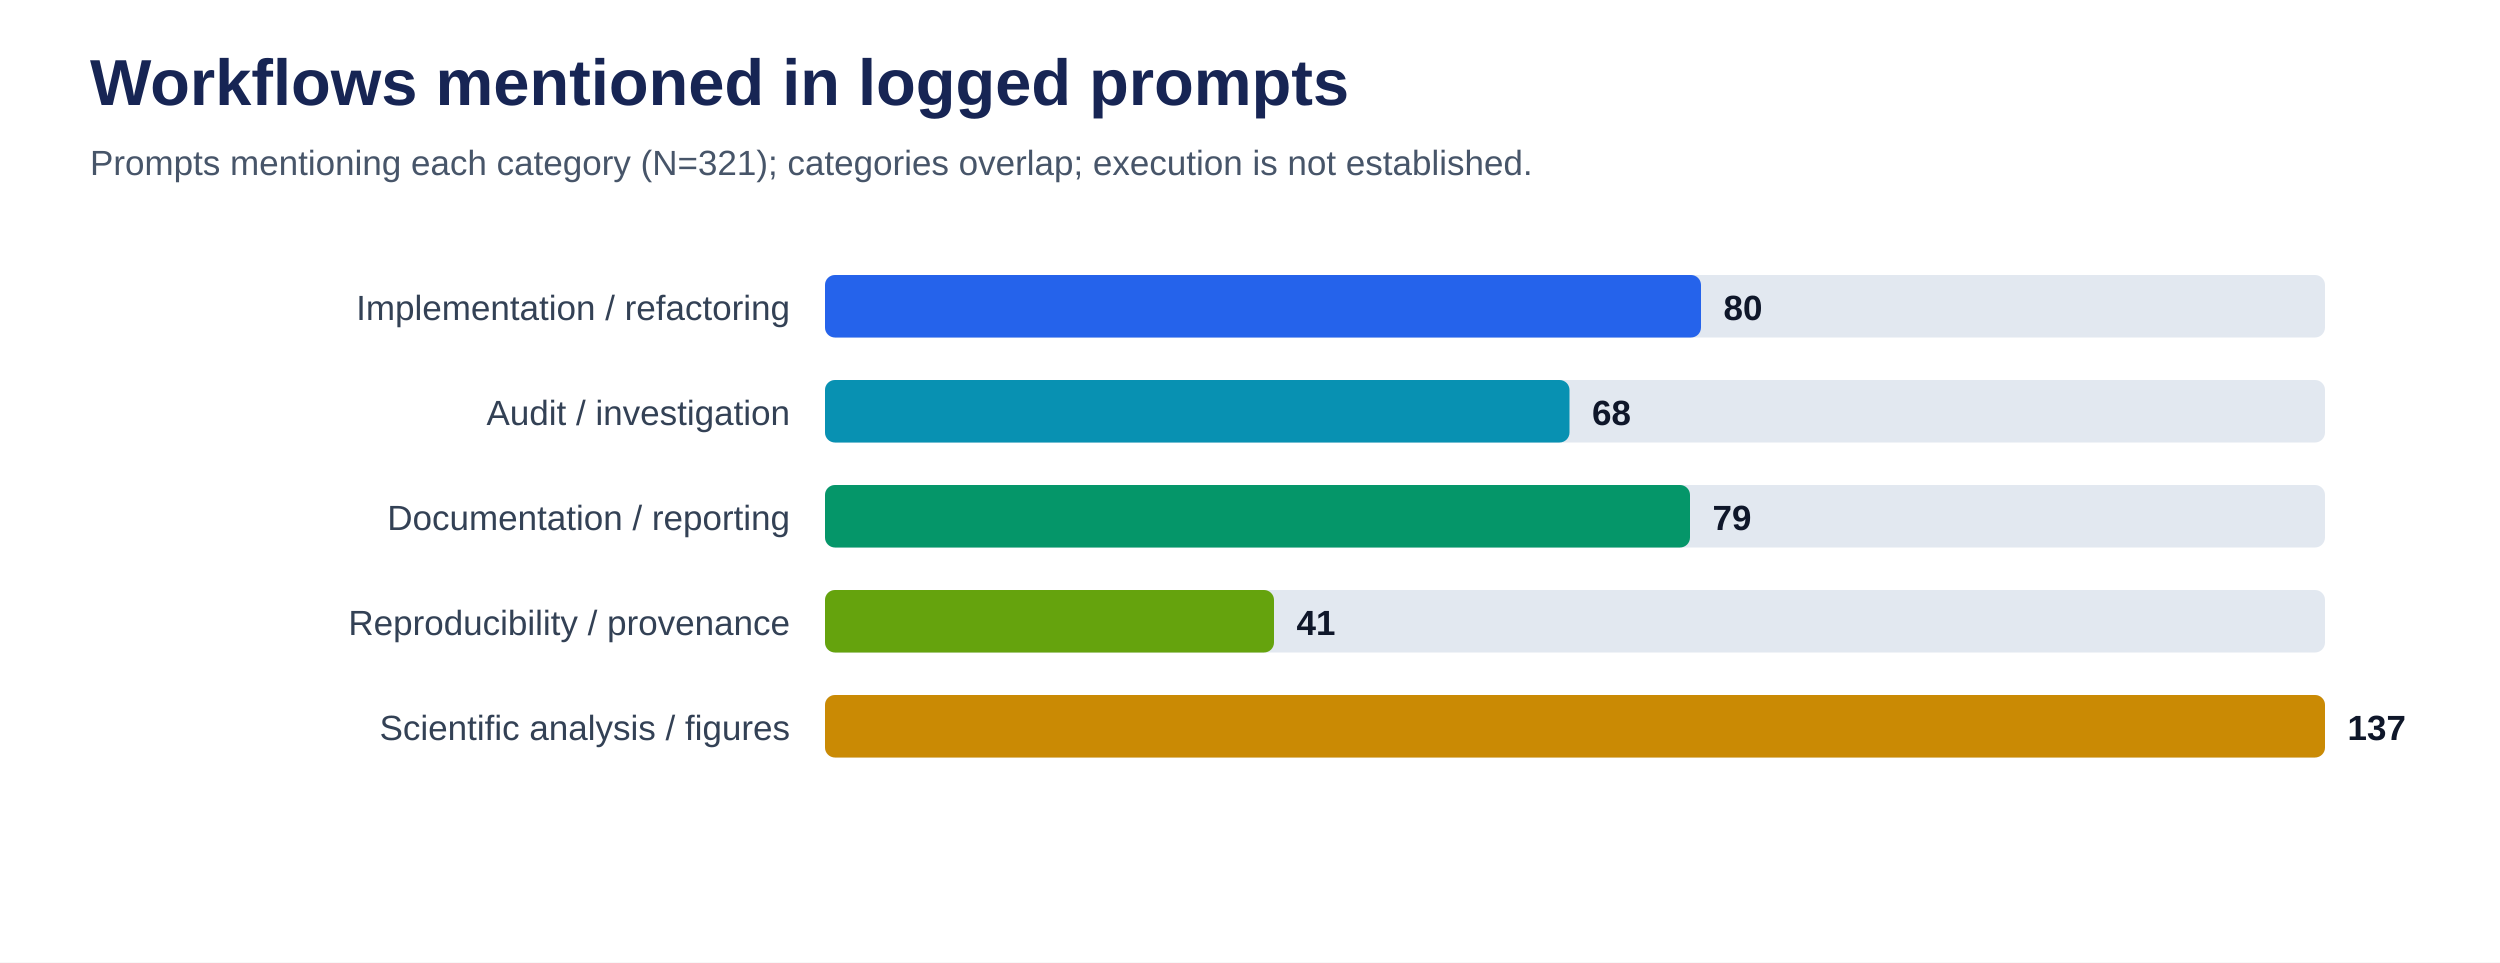
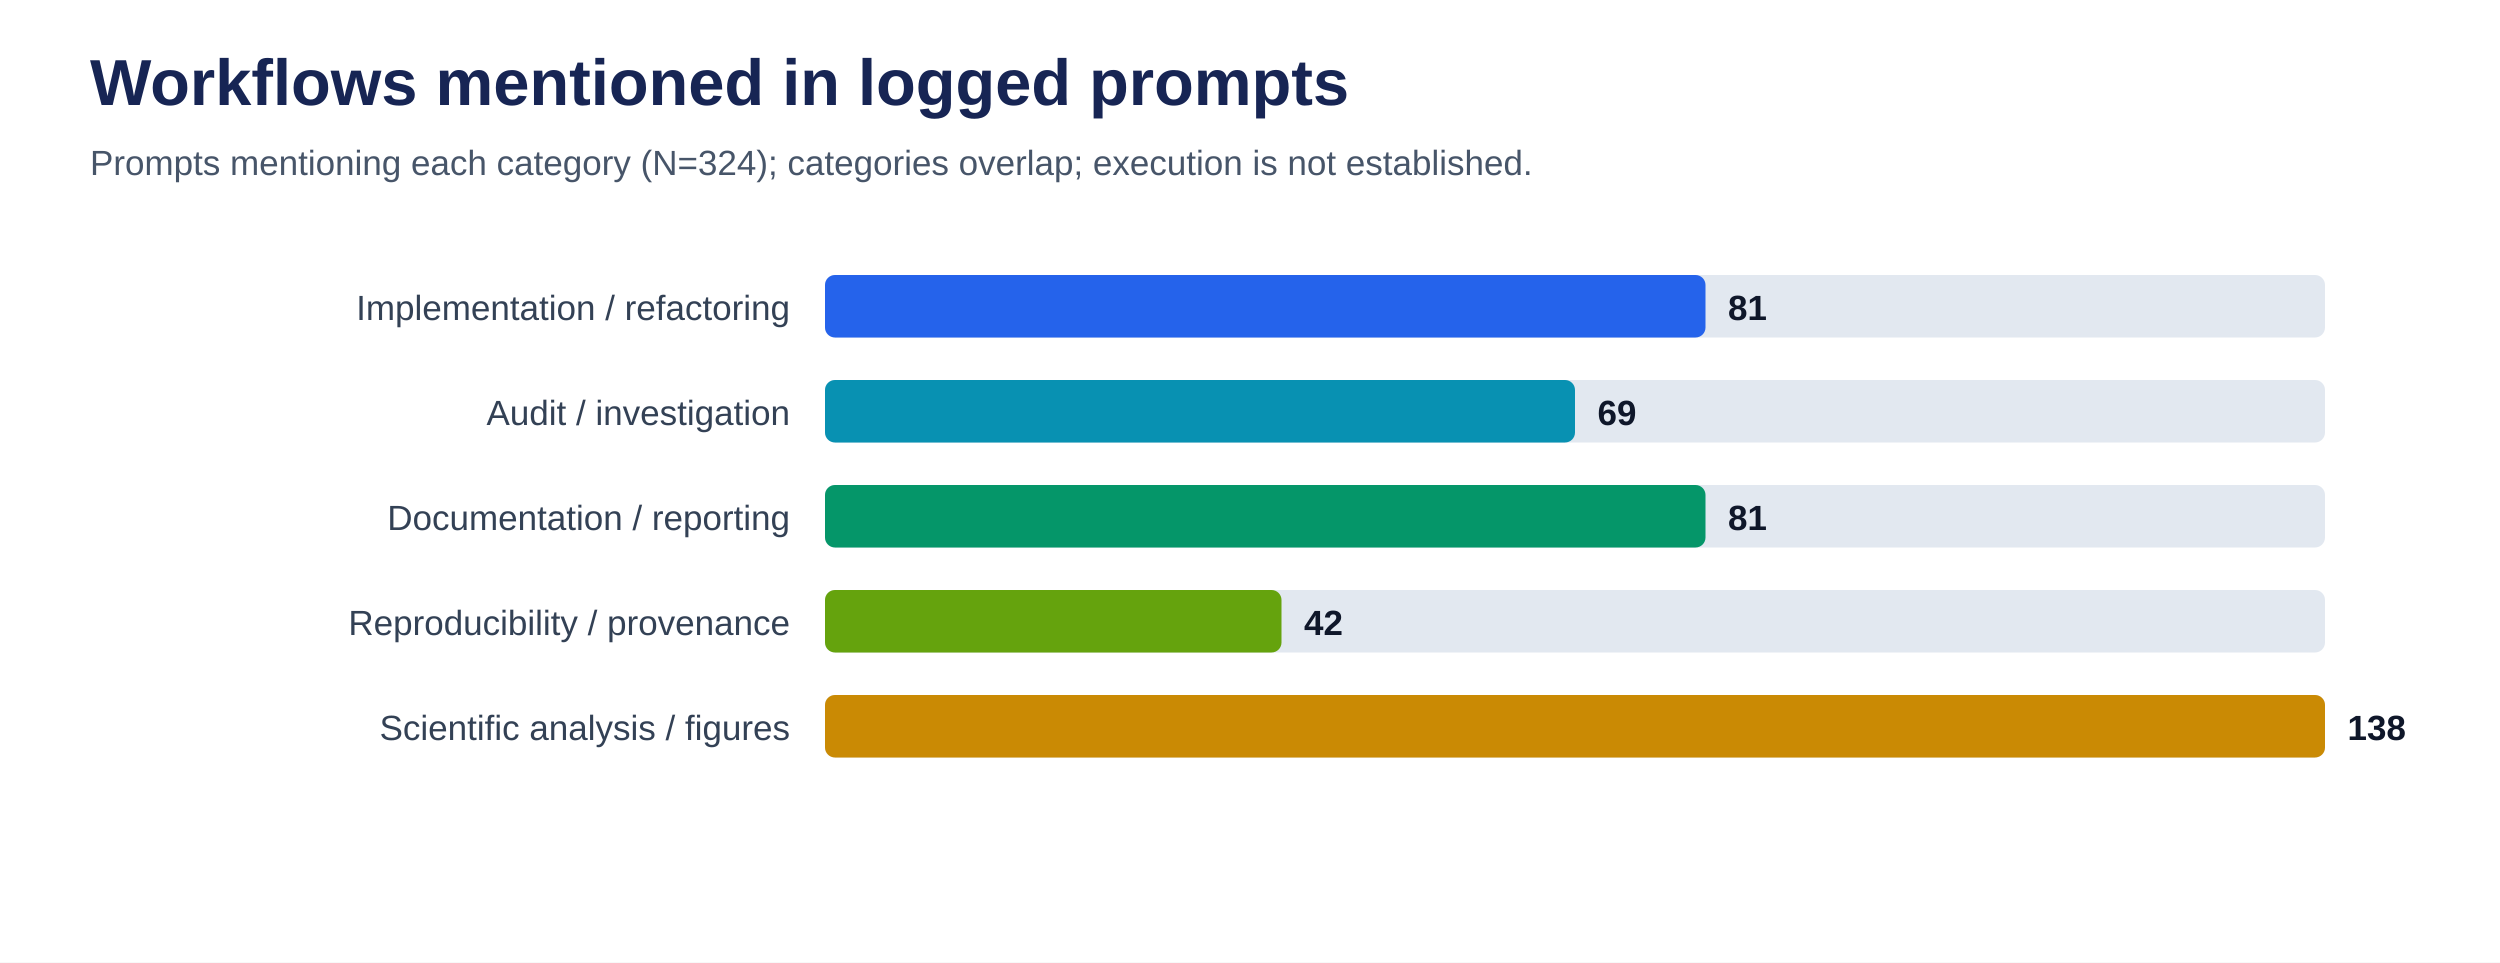
<svg xmlns="http://www.w3.org/2000/svg" viewBox="0 0 1000 385" role="img" aria-labelledby="title desc">
  <rect width="100%" height="100%" fill="#ffffff" />
  <text x="36" y="42" font-family="Arial, sans-serif" font-size="26" font-weight="700" fill="#172554">Workflows mentioned in logged prompts</text>
-   <text x="36" y="70" font-family="Arial, sans-serif" font-size="14" fill="#475569">Prompts mentioning each category (N=321); categories overlap; execution is not established.</text>
+   <text x="36" y="70" font-family="Arial, sans-serif" font-size="14" fill="#475569">Prompts mentioning each category (N=324); categories overlap; execution is not established.</text>
  <text x="316" y="128" text-anchor="end" font-family="Arial, sans-serif" font-size="14" fill="#334155">Implementation / refactoring</text>
  <rect x="330" y="110" width="600" height="25" rx="4" fill="#e2e8f0" />
-   <rect x="330" y="110" width="350.4" height="25" rx="4" fill="#2563eb" />
-   <text x="689.4" y="128" font-family="Arial, sans-serif" font-size="14" font-weight="700" fill="#0f172a">80</text>
+   <rect x="330" y="110" width="352.2" height="25" rx="4" fill="#2563eb" />
+   <text x="691.2" y="128" font-family="Arial, sans-serif" font-size="14" font-weight="700" fill="#0f172a">81</text>
  <text x="316" y="170" text-anchor="end" font-family="Arial, sans-serif" font-size="14" fill="#334155">Audit / investigation</text>
  <rect x="330" y="152" width="600" height="25" rx="4" fill="#e2e8f0" />
-   <rect x="330" y="152" width="297.8" height="25" rx="4" fill="#0891b2" />
-   <text x="636.8" y="170" font-family="Arial, sans-serif" font-size="14" font-weight="700" fill="#0f172a">68</text>
+   <rect x="330" y="152" width="300.0" height="25" rx="4" fill="#0891b2" />
+   <text x="639.0" y="170" font-family="Arial, sans-serif" font-size="14" font-weight="700" fill="#0f172a">69</text>
  <text x="316" y="212" text-anchor="end" font-family="Arial, sans-serif" font-size="14" fill="#334155">Documentation / reporting</text>
  <rect x="330" y="194" width="600" height="25" rx="4" fill="#e2e8f0" />
-   <rect x="330" y="194" width="346.0" height="25" rx="4" fill="#059669" />
-   <text x="685.0" y="212" font-family="Arial, sans-serif" font-size="14" font-weight="700" fill="#0f172a">79</text>
+   <rect x="330" y="194" width="352.2" height="25" rx="4" fill="#059669" />
+   <text x="691.2" y="212" font-family="Arial, sans-serif" font-size="14" font-weight="700" fill="#0f172a">81</text>
  <text x="316" y="254" text-anchor="end" font-family="Arial, sans-serif" font-size="14" fill="#334155">Reproducibility / provenance</text>
  <rect x="330" y="236" width="600" height="25" rx="4" fill="#e2e8f0" />
-   <rect x="330" y="236" width="179.6" height="25" rx="4" fill="#65a30d" />
-   <text x="518.6" y="254" font-family="Arial, sans-serif" font-size="14" font-weight="700" fill="#0f172a">41</text>
+   <rect x="330" y="236" width="182.6" height="25" rx="4" fill="#65a30d" />
+   <text x="521.6" y="254" font-family="Arial, sans-serif" font-size="14" font-weight="700" fill="#0f172a">42</text>
  <text x="316" y="296" text-anchor="end" font-family="Arial, sans-serif" font-size="14" fill="#334155">Scientific analysis / figures</text>
  <rect x="330" y="278" width="600" height="25" rx="4" fill="#e2e8f0" />
  <rect x="330" y="278" width="600.0" height="25" rx="4" fill="#ca8a04" />
-   <text x="939.0" y="296" font-family="Arial, sans-serif" font-size="14" font-weight="700" fill="#0f172a">137</text>
+   <text x="939.0" y="296" font-family="Arial, sans-serif" font-size="14" font-weight="700" fill="#0f172a">138</text>
</svg>
